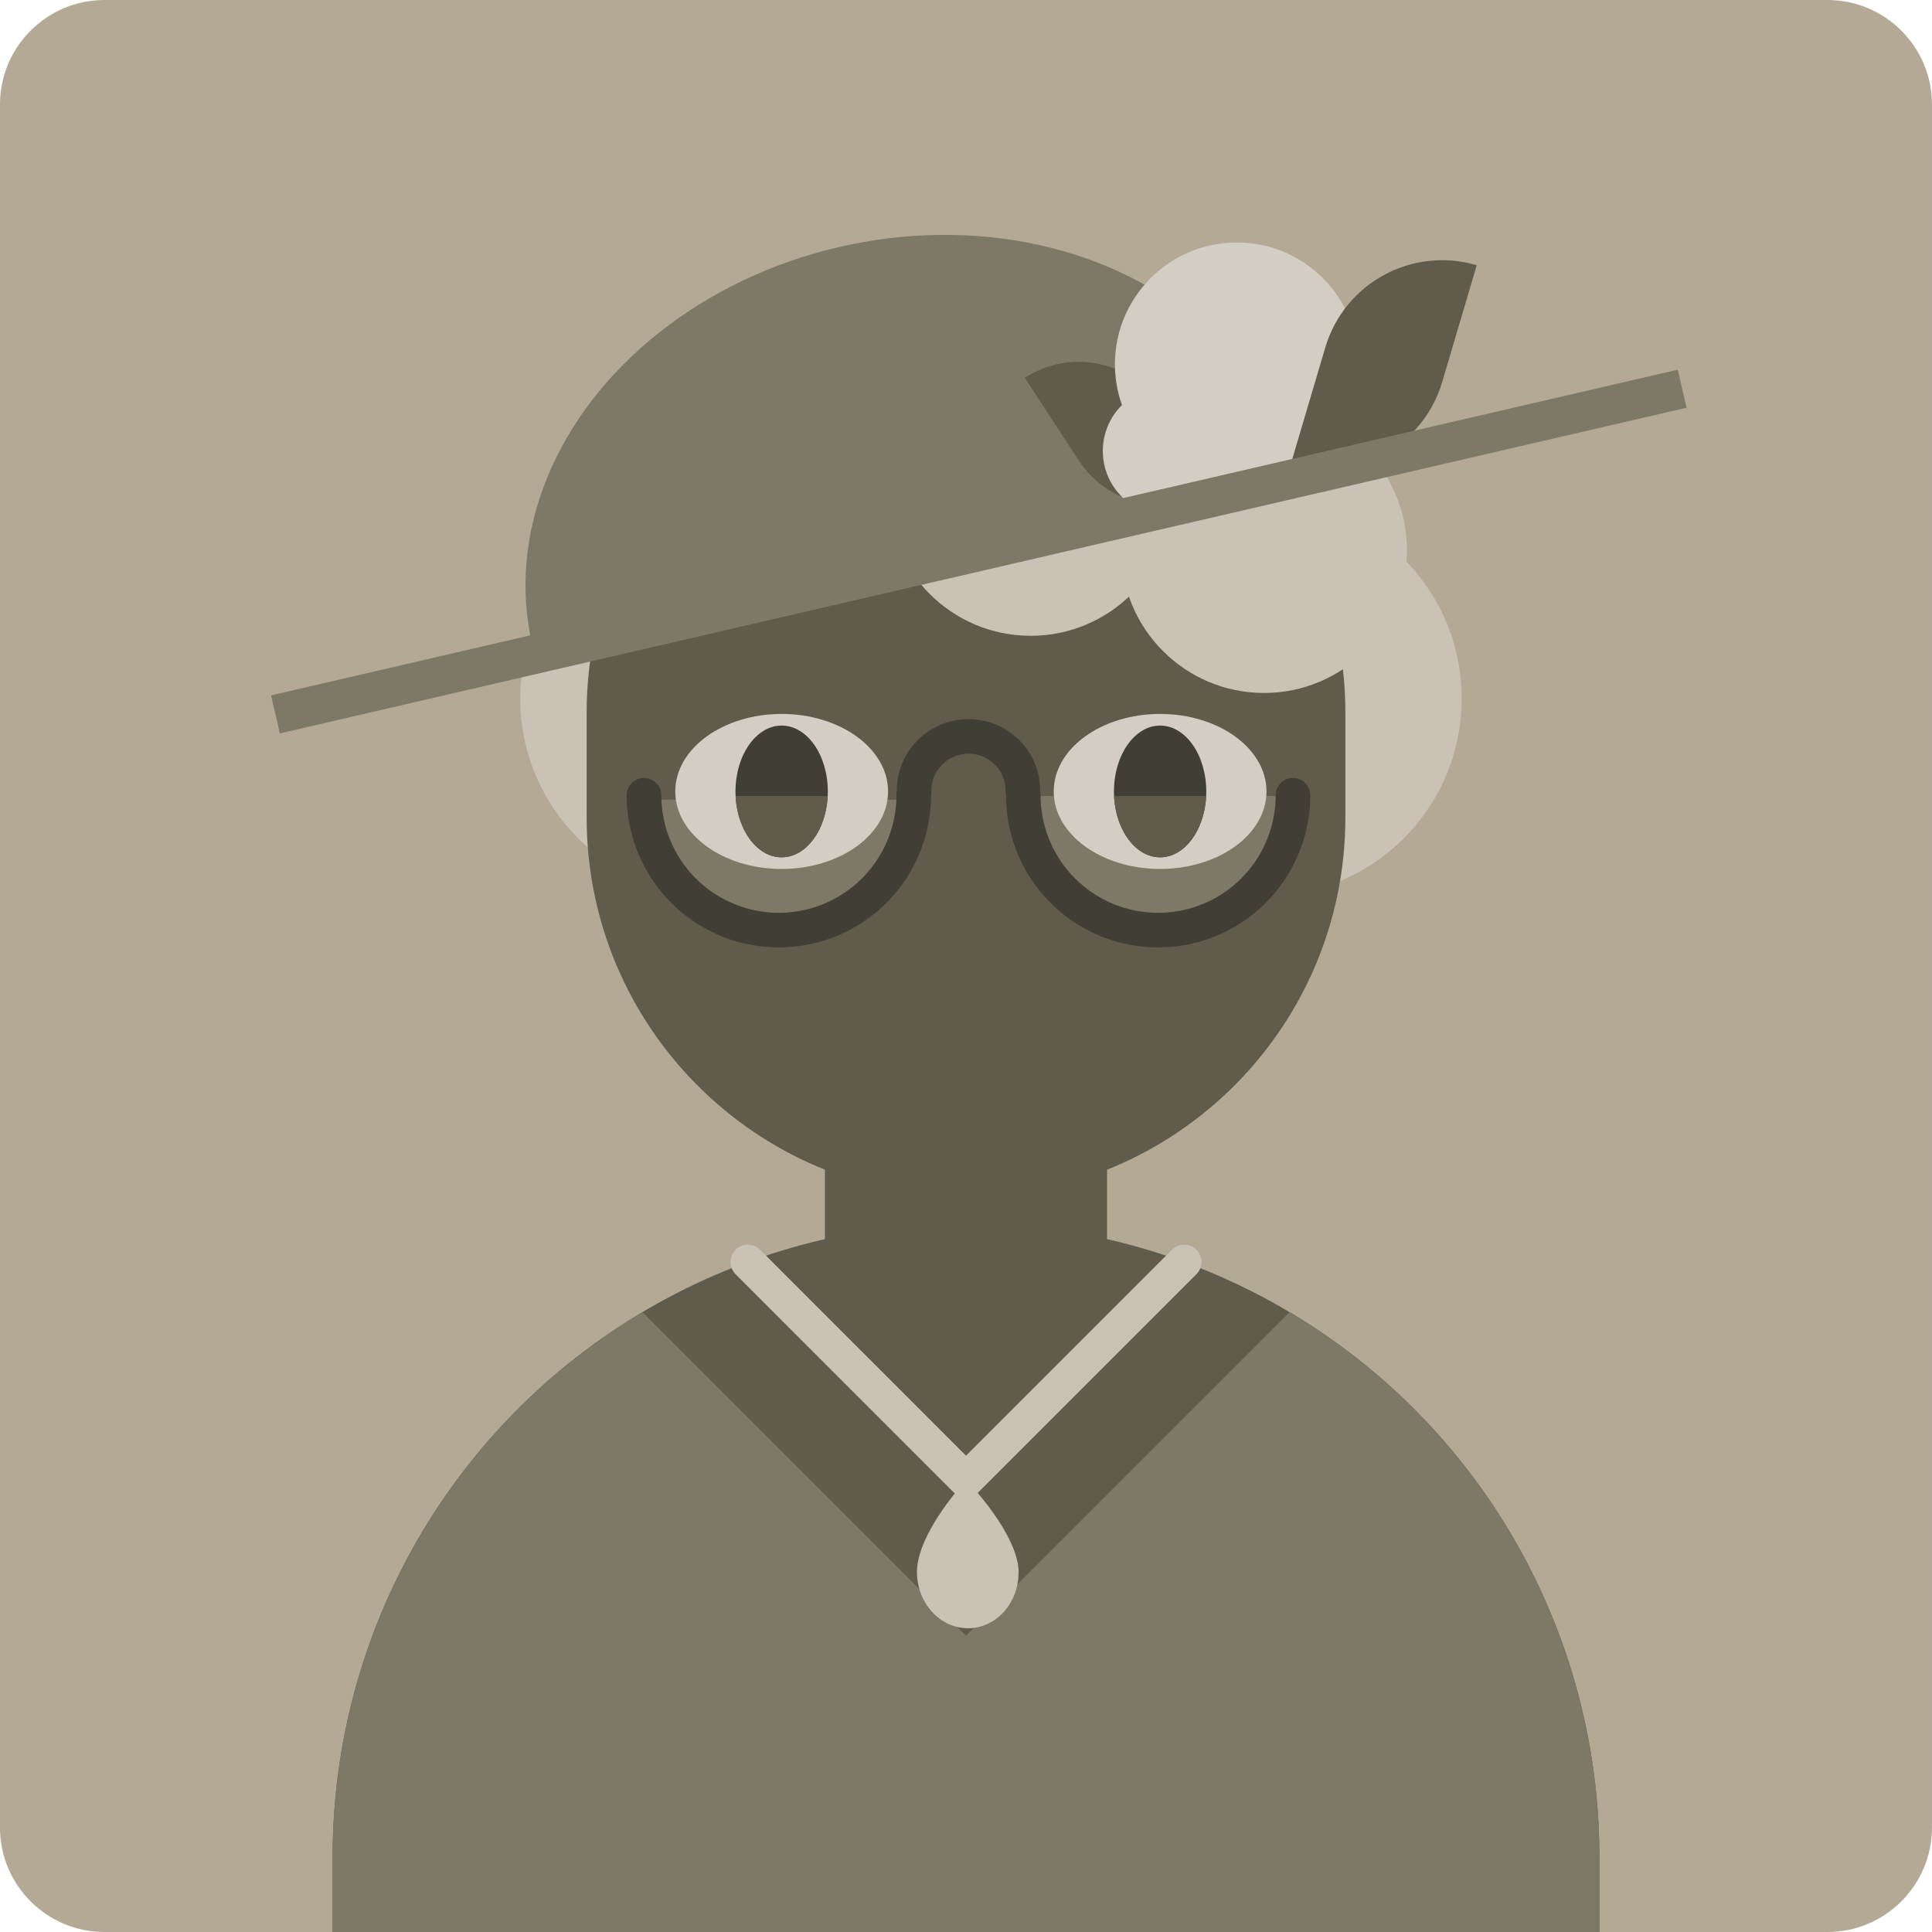
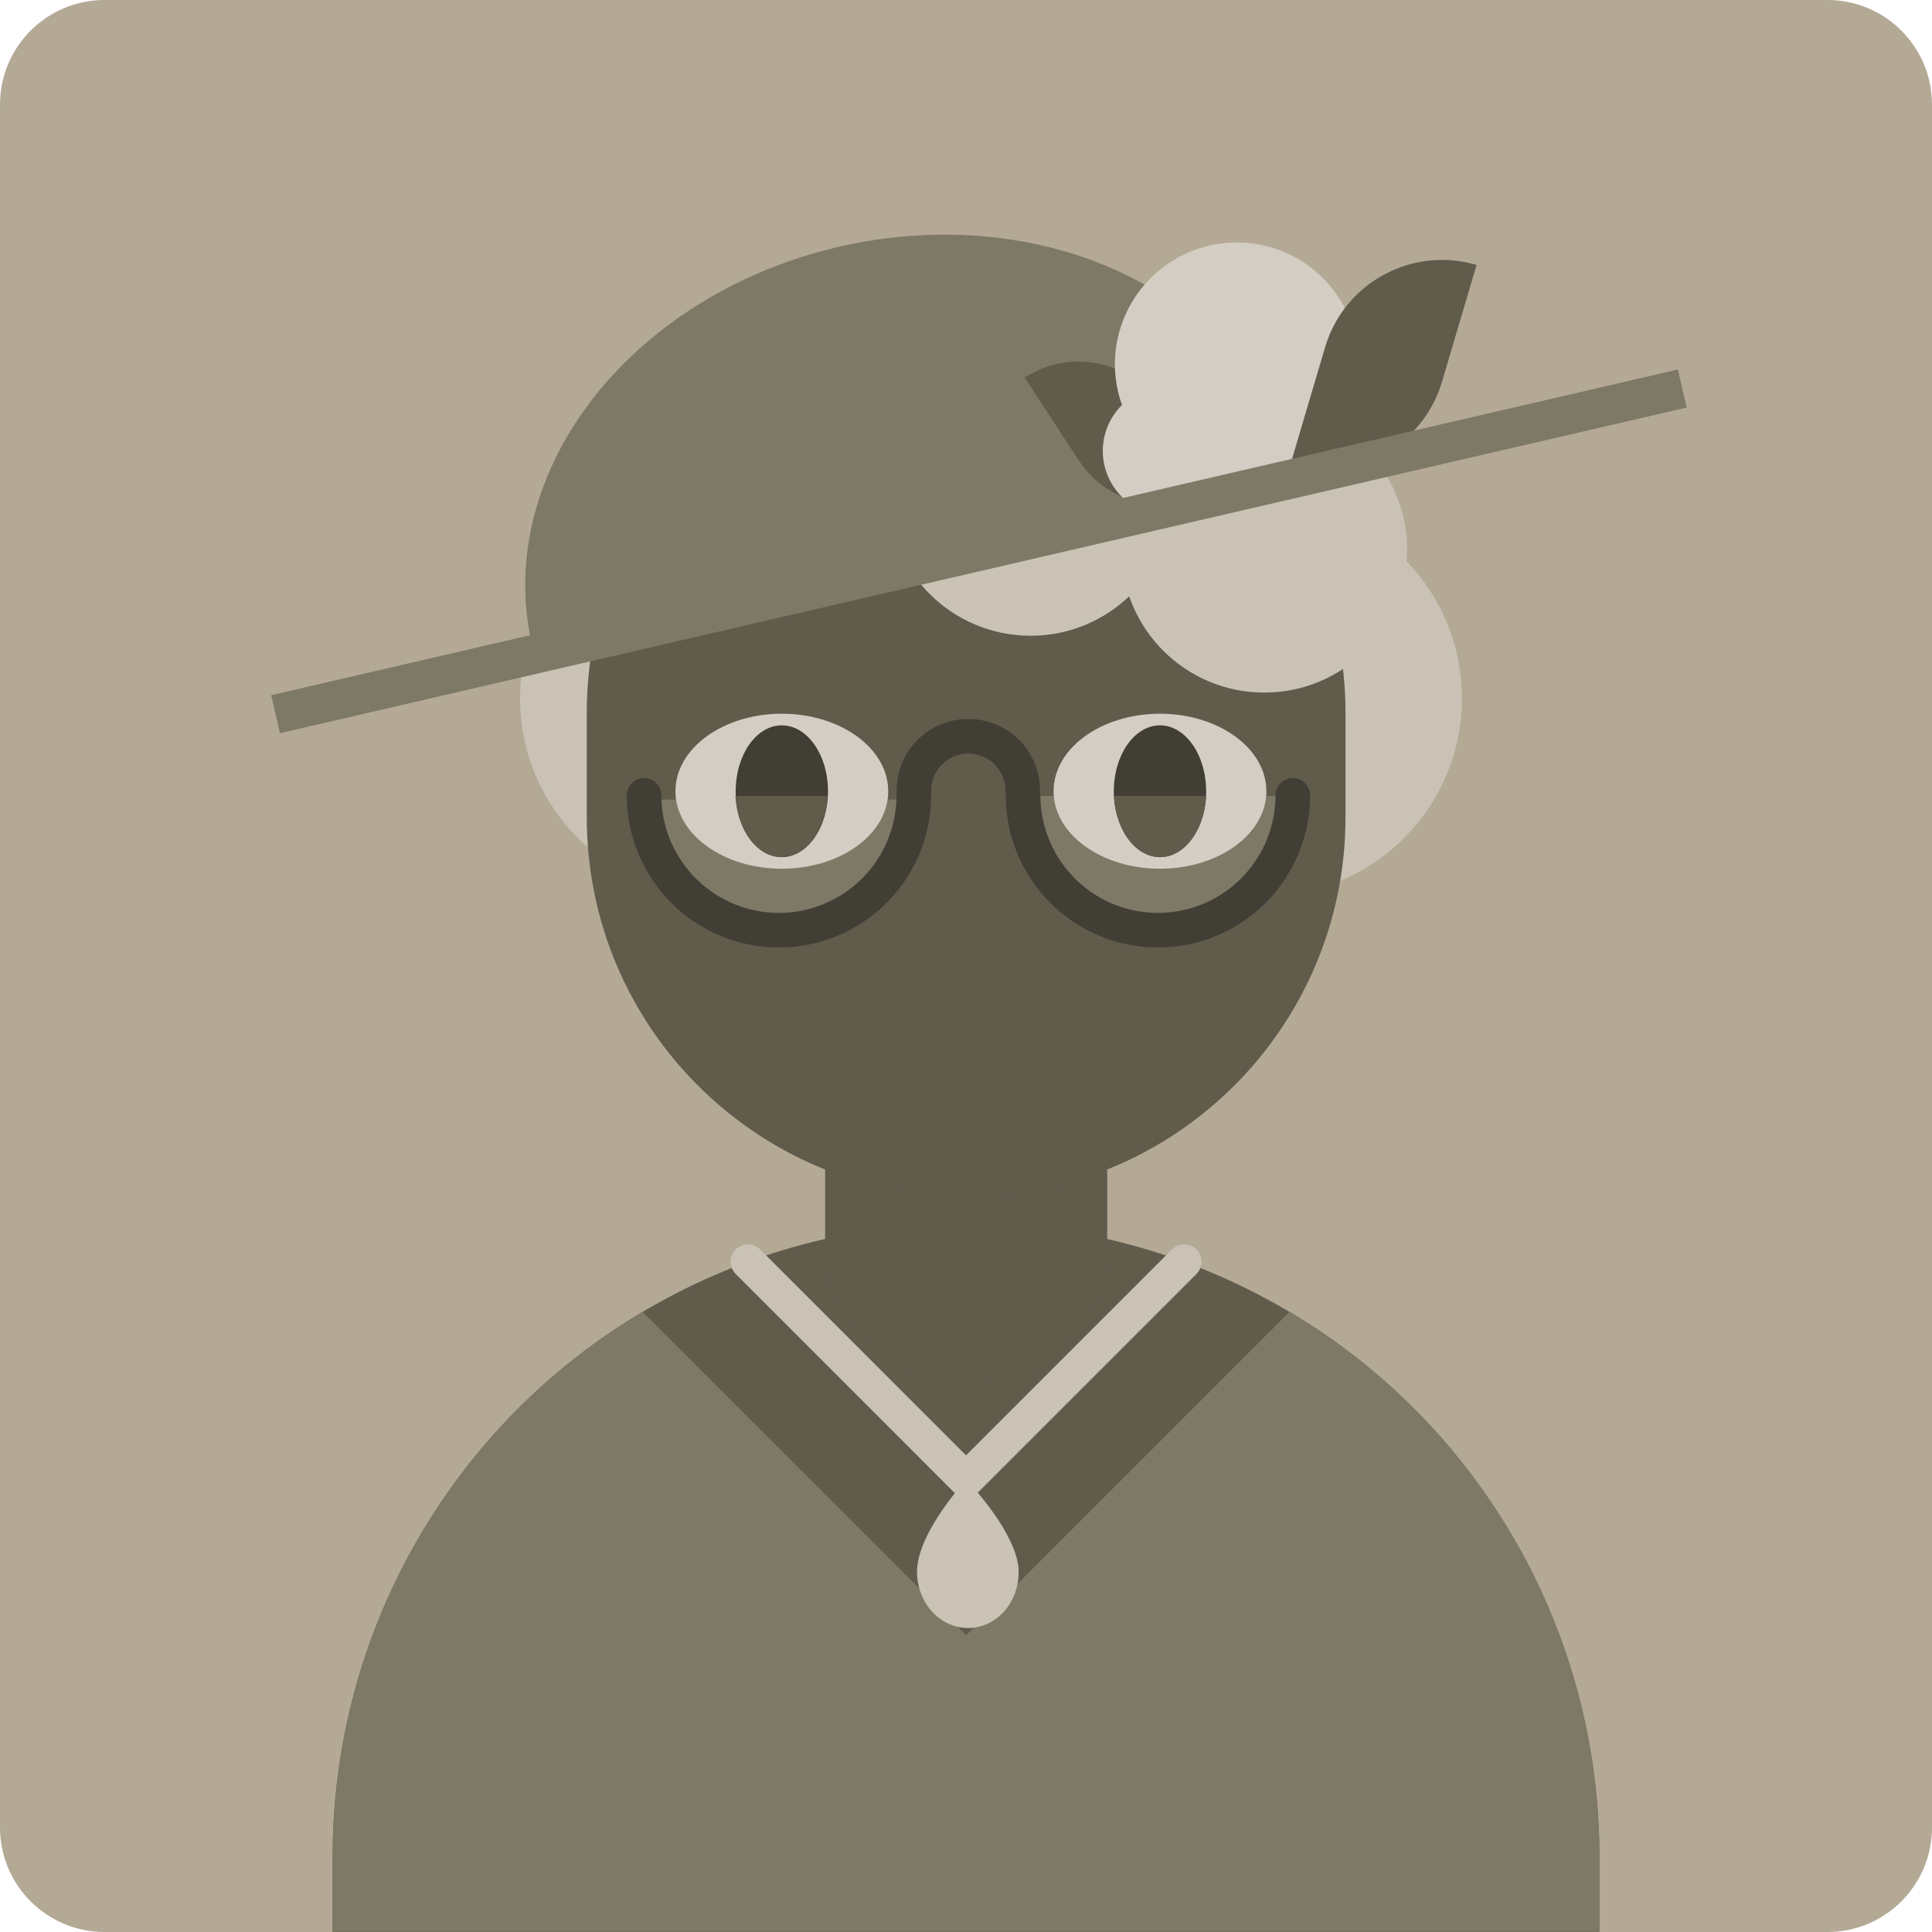
- <svg xmlns="http://www.w3.org/2000/svg" xmlns:xlink="http://www.w3.org/1999/xlink" id="svg8" version="1.1" viewBox="0 0 37.042 37.042" height="1.458in" width="1.458in">
-   <defs id="defs2">
-     <linearGradient id="7" gradientTransform="matrix(0,0,0,0,-192.3187,38.64163)">
-       <stop style="stop-color:#b3a995;stop-opacity:1;" offset="0" id="stop2624" />
+ <svg xmlns="http://www.w3.org/2000/svg" xmlns:xlink="http://www.w3.org/1999/xlink" width="1.458in" height="1.458in" version="1.1" viewBox="0 0 37.042 37.042">
+   <defs>
+     <linearGradient id="8" gradientTransform="matrix(0 0 0 0 20.949 -188.22)">
+       <stop stop-color="#c9c2b5" offset="0" />
    </linearGradient>
-     <linearGradient id="6" gradientTransform="matrix(2.959833,0,0,4.648278,-971.1937,-788.492)">
-       <stop style="stop-color:#a19a86;stop-opacity:1;" offset="0" id="stop2980" />
+     <linearGradient id="4-6" gradientTransform="matrix(0 0 0 0 -114.97 -519.46)">
+       <stop stop-color="#7e7867" offset="0" />
    </linearGradient>
-     <linearGradient id="8" gradientTransform="matrix(0,0,0,0,20.9488,-188.2151)">
-       <stop style="stop-color:#c9c2b5;stop-opacity:1;" offset="0" id="stop2972" />
+     <linearGradient id="7-8" x1="177.41" x2="214.46" y1="4.944" y2="4.944" gradientTransform="translate(-36.494 139.49)" gradientUnits="userSpaceOnUse">
+       <stop stop-color="#b3a995" offset="0" />
    </linearGradient>
-     <linearGradient id="9" gradientTransform="matrix(0,0,0,0,269.3533,250.274)">
-       <stop style="stop-color:#d3cdc3;stop-opacity:1;" offset="0" id="stop2966" />
+     <linearGradient id="1" gradientTransform="matrix(0 0 0 0 138.26 -799.3)">
+       <stop stop-color="#413e35" offset="0" />
    </linearGradient>
-     <linearGradient id="4" gradientTransform="scale(1.336911,0.7479928)" x1="41.053" y1="37.348" x2="59.219" y2="37.348" gradientUnits="userSpaceOnUse">
-       <stop style="stop-color:#7e7867;stop-opacity:1;" offset="0" id="stop2597" />
-     </linearGradient>
-     <linearGradient id="2" x1="-86.011" y1="-24.381" x2="-66.572" y2="-24.381" gradientUnits="userSpaceOnUse">
-       <stop style="stop-color:#4f4b41;stop-opacity:1;" offset="0" id="stop3000" />
-     </linearGradient>
-     <linearGradient id="6-0" x1="-86.011" y1="-24.381" x2="-78.78" y2="-24.381" gradientUnits="userSpaceOnUse">
-       <stop style="stop-color:#a19a86;stop-opacity:1;" offset="0" id="stop2980-3" />
-     </linearGradient>
-     <linearGradient id="2-4" gradientTransform="matrix(0,0,0,0,-123.6929,-377.7422)">
-       <stop style="stop-color:#4f4b41;stop-opacity:1;" offset="0" id="stop3000-6" />
-     </linearGradient>
-     <linearGradient id="4-6" gradientTransform="matrix(0,0,0,0,-114.9655,-519.4565)">
-       <stop style="stop-color:#7e7867;stop-opacity:1;" offset="0" id="stop2597-7" />
-     </linearGradient>
-     <linearGradient id="4-8" gradientTransform="matrix(1.336912,0,0,0.7479926,-20.14841,114.3486)" x1="104.709" y1="37.486" x2="122.875" y2="37.486" gradientUnits="userSpaceOnUse">
-       <stop style="stop-color:#7e7867;stop-opacity:1;" offset="0" id="stop2597-8" />
-     </linearGradient>
-     <linearGradient id="7-8" x1="177.415" y1="4.945" x2="214.456" y2="4.945" gradientUnits="userSpaceOnUse" gradientTransform="translate(-36.49428,139.4933)">
-       <stop style="stop-color:#b3a995;stop-opacity:1;" offset="0" id="stop2624-3" />
-     </linearGradient>
-     <linearGradient id="1" gradientTransform="matrix(0,0,0,0,138.2613,-799.2997)">
-       <stop style="stop-color:#413e35;stop-opacity:1;" offset="0" id="stop3006" />
-     </linearGradient>
-     <linearGradient xlink:href="#8" id="linearGradient2698" x1="197.861" y1="14.55" x2="205.439" y2="14.55" gradientUnits="userSpaceOnUse" gradientTransform="translate(-36.49428,139.4933)" />
-     <linearGradient xlink:href="#8" id="linearGradient2700" x1="187.39" y1="14.55" x2="194.967" y2="14.55" gradientUnits="userSpaceOnUse" gradientTransform="translate(-36.49428,139.4933)" />
-     <linearGradient xlink:href="#8" id="linearGradient2702" x1="194.438" y1="11.657" x2="199.915" y2="11.657" gradientUnits="userSpaceOnUse" gradientTransform="translate(-36.49428,139.4933)" />
-     <linearGradient xlink:href="#4-6" id="linearGradient2704" gradientTransform="matrix(1.414214,0,0,0.7071068,-36.49428,139.4933)" x1="134.212" y1="28.675" x2="137.79" y2="28.675" gradientUnits="userSpaceOnUse" />
-     <linearGradient xlink:href="#4-6" id="linearGradient2706" gradientTransform="matrix(1.414214,0,0,0.7071068,-36.49428,139.4933)" x1="139.308" y1="28.578" x2="142.886" y2="28.578" gradientUnits="userSpaceOnUse" />
-     <linearGradient xlink:href="#1" id="linearGradient2708" gradientTransform="scale(1.340065,0.7462322)" x1="139.671" y1="148.465" x2="144.094" y2="148.465" gradientUnits="userSpaceOnUse" />
-     <linearGradient xlink:href="#1" id="linearGradient2710" gradientTransform="scale(1.272307,0.7859738)" x1="151.244" y1="-141.695" x2="153.438" y2="-141.695" gradientUnits="userSpaceOnUse" />
-     <linearGradient xlink:href="#1" id="linearGradient2712" gradientTransform="scale(1.340065,0.7462322)" x1="145.182" y1="148.465" x2="149.605" y2="148.465" gradientUnits="userSpaceOnUse" />
-     <linearGradient xlink:href="#8" id="linearGradient2714" gradientTransform="matrix(1.345916,0,0,0.7429885,-36.49428,139.4933)" x1="142.224" y1="38.774" x2="148.932" y2="38.774" gradientUnits="userSpaceOnUse" />
-     <linearGradient xlink:href="#4-6" id="linearGradient2716" gradientTransform="matrix(1.429504,0,0,0.6995435,-36.49428,139.4933)" x1="128.571" y1="43.03" x2="145.56" y2="43.03" gradientUnits="userSpaceOnUse" />
-     <linearGradient xlink:href="#8" id="linearGradient2718" gradientTransform="matrix(0.8284998,0,0,1.207001,-36.49428,139.4933)" x1="235.359" y1="27.609" x2="237.711" y2="27.609" gradientUnits="userSpaceOnUse" />
-     <linearGradient xlink:href="#4-6" id="linearGradient2720" gradientTransform="matrix(1.562813,-1.5584906e-8,0,0.6398718,-67.01722,-127.6672)" x1="114.461" y1="-92.482" x2="123.995" y2="-92.482" gradientUnits="userSpaceOnUse" />
-     <linearGradient xlink:href="#8" id="linearGradient2722" x1="198.911" y1="12.753" x2="204.389" y2="12.753" gradientUnits="userSpaceOnUse" gradientTransform="translate(-36.49428,139.4933)" />
-     <linearGradient xlink:href="#4-6" id="linearGradient2724" gradientTransform="matrix(6.082762,-1.1247215e-7,0,0.164399,-67.01722,127.6672)" x1="28.57" y1="358.852" x2="33.121" y2="358.852" gradientUnits="userSpaceOnUse" />
+     <linearGradient id="linearGradient2698" x1="197.86" x2="205.44" y1="14.55" y2="14.55" gradientTransform="translate(-36.494 139.49)" gradientUnits="userSpaceOnUse" xlink:href="#8" />
+     <linearGradient id="linearGradient2700" x1="187.39" x2="194.97" y1="14.55" y2="14.55" gradientTransform="translate(-36.494 139.49)" gradientUnits="userSpaceOnUse" xlink:href="#8" />
+     <linearGradient id="linearGradient2702" x1="194.44" x2="199.92" y1="11.657" y2="11.657" gradientTransform="translate(-36.494 139.49)" gradientUnits="userSpaceOnUse" xlink:href="#8" />
+     <linearGradient id="linearGradient2704" x1="134.21" x2="137.79" y1="28.675" y2="28.675" gradientTransform="matrix(1.4142 0 0 .70711 -36.494 139.49)" gradientUnits="userSpaceOnUse" xlink:href="#4-6" />
+     <linearGradient id="linearGradient2706" x1="139.31" x2="142.89" y1="28.578" y2="28.578" gradientTransform="matrix(1.4142 0 0 .70711 -36.494 139.49)" gradientUnits="userSpaceOnUse" xlink:href="#4-6" />
+     <linearGradient id="linearGradient2708" x1="139.67" x2="144.09" y1="148.46" y2="148.46" gradientTransform="scale(1.3401 .74623)" gradientUnits="userSpaceOnUse" xlink:href="#1" />
+     <linearGradient id="linearGradient2710" x1="151.24" x2="153.44" y1="-141.69" y2="-141.69" gradientTransform="scale(1.2723 .78597)" gradientUnits="userSpaceOnUse" xlink:href="#1" />
+     <linearGradient id="linearGradient2712" x1="145.18" x2="149.6" y1="148.46" y2="148.46" gradientTransform="scale(1.3401 .74623)" gradientUnits="userSpaceOnUse" xlink:href="#1" />
+     <linearGradient id="linearGradient2714" x1="142.22" x2="148.93" y1="38.774" y2="38.774" gradientTransform="matrix(1.3459 0 0 .74299 -36.494 139.49)" gradientUnits="userSpaceOnUse" xlink:href="#8" />
+     <linearGradient id="linearGradient2716" x1="128.57" x2="145.56" y1="43.03" y2="43.03" gradientTransform="matrix(1.4295 0 0 .69954 -36.494 139.49)" gradientUnits="userSpaceOnUse" xlink:href="#4-6" />
+     <linearGradient id="linearGradient2718" x1="235.36" x2="237.71" y1="27.609" y2="27.609" gradientTransform="matrix(.8285 0 0 1.207 -36.494 139.49)" gradientUnits="userSpaceOnUse" xlink:href="#8" />
+     <linearGradient id="linearGradient2720" x1="114.46" x2="124" y1="-92.482" y2="-92.482" gradientTransform="matrix(1.5628 -1.5585e-8 0 .63987 -67.017 -127.67)" gradientUnits="userSpaceOnUse" xlink:href="#4-6" />
+     <linearGradient id="linearGradient2722" x1="198.91" x2="204.39" y1="12.753" y2="12.753" gradientTransform="translate(-36.494 139.49)" gradientUnits="userSpaceOnUse" xlink:href="#8" />
+     <linearGradient id="linearGradient2724" x1="28.57" x2="33.121" y1="358.85" y2="358.85" gradientTransform="matrix(6.0828 -1.1247e-7 0 .1644 -67.017 127.67)" gradientUnits="userSpaceOnUse" xlink:href="#4-6" />
  </defs>
-   <g id="layer2" style="display:none" transform="translate(-140.9204,-144.4378)">
-     <rect y="0" x="0" height="279.4" width="215.9" id="rect848" style="opacity:1;vector-effect:none;fill:#fcfcfc;fill-opacity:1;stroke:none;stroke-width:1.624;stroke-linecap:butt;stroke-linejoin:miter;stroke-miterlimit:4;stroke-dasharray:none;stroke-dashoffset:0;stroke-opacity:1;paint-order:markers fill stroke" />
+   <g transform="translate(-140.92 -144.44)" display="none">
+     <rect width="215.9" height="279.4" fill="#fcfcfc" style="paint-order:markers fill stroke" />
  </g>
-   <g id="layer1" transform="translate(-140.9204,-144.4378)">
-     <rect ry="2.005" y="144.438" x="140.92" height="37.042" width="37.042" id="rect1290" style="opacity:1;vector-effect:none;fill:url(#7-8);fill-opacity:1;stroke:none;stroke-width:0.862;stroke-linecap:round;stroke-linejoin:bevel;stroke-miterlimit:4;stroke-dasharray:none;stroke-dashoffset:0;stroke-opacity:1;paint-order:normal" />
-     <path id="path1294" style="font-variation-settings:normal;opacity:1;vector-effect:none;fill:#615b4c;fill-opacity:1;stroke:none;stroke-width:0.944;stroke-linecap:round;stroke-linejoin:bevel;stroke-miterlimit:4;stroke-dasharray:none;stroke-dashoffset:0;stroke-opacity:1;paint-order:normal;stop-color:#000000;stop-opacity:1" d="m 159.469,167.891 a 12.143,12.143 0 0 0 -6.1,1.627 12.143,12.143 0 0 0 -6.071,10.517 v 1.445 h 24.287 v -1.445 a 12.143,12.143 0 0 0 -6.071,-10.517 12.143,12.143 0 0 0 -6.044,-1.627 z" />
-     <rect style="font-variation-settings:normal;opacity:1;vector-effect:none;fill:#615b4c;fill-opacity:1;stroke:none;stroke-width:0.944;stroke-linecap:round;stroke-linejoin:bevel;stroke-miterlimit:4;stroke-dasharray:none;stroke-dashoffset:0;stroke-opacity:1;paint-order:normal;stop-color:#000000;stop-opacity:1" id="rect1296" width="5.409" height="7.765" x="156.737" y="163.222" ry="2.704" />
-     <circle style="fill:url(#linearGradient2698);stroke-width:0.944;stroke-linecap:round;stroke-linejoin:bevel;stop-color:#000000" id="circle1196" cx="165.156" cy="157.832" r="3.789" />
-     <circle style="fill:url(#linearGradient2700);stroke-width:0.944;stroke-linecap:round;stroke-linejoin:bevel;stop-color:#000000" id="circle1198" cx="154.684" cy="157.832" r="3.789" />
-     <rect style="font-variation-settings:normal;opacity:1;vector-effect:none;fill:#615b4c;fill-opacity:1;stroke:none;stroke-width:0.944;stroke-linecap:round;stroke-linejoin:bevel;stroke-miterlimit:4;stroke-dasharray:none;stroke-dashoffset:0;stroke-opacity:1;paint-order:normal;stop-color:#000000;stop-opacity:1" id="rect1292" width="14.547" height="16.552" x="152.168" y="150.832" ry="7.273" />
-     <circle style="fill:url(#linearGradient2702);stroke-width:0.944;stroke-linecap:round;stroke-linejoin:bevel;stop-color:#000000" id="circle1200" cx="160.682" cy="153.889" r="2.739" />
-     <path style="fill:url(#linearGradient2704);stroke:none;stroke-width:0.65;stroke-linecap:round;stroke-linejoin:bevel;stop-color:#000000" id="path1318" d="m 158.37,159.77 a 2.53,2.53 0 0 1 -1.265,2.191 2.53,2.53 0 0 1 -2.53,0 2.53,2.53 0 0 1 -1.265,-2.191" />
-     <path style="fill:url(#linearGradient2706);stroke:none;stroke-width:0.65;stroke-linecap:round;stroke-linejoin:bevel;stop-color:#000000" id="path1320" d="m 165.577,159.701 a 2.53,2.53 0 0 1 -1.265,2.191 2.53,2.53 0 0 1 -2.53,0 2.53,2.53 0 0 1 -1.265,-2.191" />
-     <ellipse style="font-variation-settings:normal;vector-effect:none;fill:#d3cdc3;fill-opacity:1;stroke:none;stroke-width:1.027;stroke-linecap:round;stroke-linejoin:bevel;stroke-miterlimit:4;stroke-dasharray:none;stroke-dashoffset:0;stroke-opacity:1;paint-order:normal;stop-color:#000000" id="ellipse1298" cx="155.907" cy="159.612" rx="2.04" ry="1.486" />
-     <ellipse style="font-variation-settings:normal;vector-effect:none;fill:#413e35;fill-opacity:1;stroke:none;stroke-width:1.176;stroke-linecap:round;stroke-linejoin:bevel;stroke-miterlimit:4;stroke-dasharray:none;stroke-dashoffset:0;stroke-opacity:1;paint-order:normal;stop-color:#000000" id="ellipse1300" cx="155.907" cy="159.612" rx="0.885" ry="1.263" />
-     <ellipse style="font-variation-settings:normal;vector-effect:none;fill:#d3cdc3;fill-opacity:1;stroke:none;stroke-width:1.027;stroke-linecap:round;stroke-linejoin:bevel;stroke-miterlimit:4;stroke-dasharray:none;stroke-dashoffset:0;stroke-opacity:1;paint-order:normal;stop-color:#000000" id="ellipse1302" cx="163.163" cy="159.612" rx="2.04" ry="1.486" />
-     <ellipse style="font-variation-settings:normal;vector-effect:none;fill:#413e35;fill-opacity:1;stroke:none;stroke-width:1.176;stroke-linecap:round;stroke-linejoin:bevel;stroke-miterlimit:4;stroke-dasharray:none;stroke-dashoffset:0;stroke-opacity:1;paint-order:normal;stop-color:#000000" id="ellipse1304" cx="163.163" cy="159.612" rx="0.885" ry="1.263" />
-     <g id="g1164" transform="matrix(0.9846449,0,0,0.9846449,-31.35907,50.26565)" style="stroke-width:0.674;stroke-miterlimit:4;stroke-dasharray:none">
-       <path style="fill:none;stroke:url(#linearGradient2708);stroke-width:0.674;stroke-linecap:round;stroke-linejoin:bevel;stroke-miterlimit:4;stroke-dasharray:none;stop-color:#000000" id="path1310" d="m 192.758,111.126 a 2.626,2.626 0 0 1 -1.313,2.274 2.626,2.626 0 0 1 -2.626,0 2.626,2.626 0 0 1 -1.313,-2.274" />
-       <path style="fill:none;stroke:url(#linearGradient2710);stroke-width:0.674;stroke-linecap:round;stroke-linejoin:bevel;stroke-miterlimit:4;stroke-dasharray:none;stop-color:#000000" d="m 194.883,-111.031 a 1.059,1.051 0 0 1 -0.529,0.91 1.059,1.051 0 0 1 -1.059,0 1.059,1.051 0 0 1 -0.529,-0.91" transform="scale(1,-1)" id="path1313" />
-       <path style="fill:none;stroke:url(#linearGradient2712);stroke-width:0.674;stroke-linecap:round;stroke-linejoin:bevel;stroke-miterlimit:4;stroke-dasharray:none;stop-color:#000000" id="path1315" d="m 200.143,111.126 a 2.626,2.626 0 0 1 -1.313,2.274 2.626,2.626 0 0 1 -2.626,0 2.626,2.626 0 0 1 -1.313,-2.274" />
+   <g transform="translate(-140.92 -144.44)">
+     <g>
+       <rect x="140.92" y="144.44" width="37.042" height="37.042" ry="2.005" fill="url(#7-8)" style="paint-order:normal" />
+       <path d="m159.47 167.89a12.143 12.143 0 0 0-6.1 1.627 12.143 12.143 0 0 0-6.072 10.517v1.445h24.287v-1.445a12.143 12.143 0 0 0-6.072-10.517 12.143 12.143 0 0 0-6.044-1.627z" fill="#615b4c" stop-color="#000000" style="font-variation-settings:normal;paint-order:normal" />
+       <rect x="156.74" y="163.22" width="5.409" height="7.765" ry="2.704" fill="#615b4c" stop-color="#000000" style="font-variation-settings:normal;paint-order:normal" />
    </g>
-     <path id="path1166" style="fill:#615b4c;fill-opacity:1;stroke:none;stroke-width:0.65;stroke-linecap:round;stroke-linejoin:bevel;stop-color:#000000" d="m 155.024,159.701 a 0.885,1.263 0 0 0 0.883,1.174 0.885,1.263 0 0 0 0.882,-1.174 z" />
-     <path id="path1177" style="fill:#615b4c;fill-opacity:1;stroke:none;stroke-width:0.65;stroke-linecap:round;stroke-linejoin:bevel;stop-color:#000000" d="m 162.28,159.701 a 0.885,1.263 0 0 0 0.883,1.174 0.885,1.263 0 0 0 0.883,-1.174 z" />
-     <path id="rect1201" style="fill:none;stroke:url(#linearGradient2714);stroke-width:0.664;stroke-linecap:round;stroke-linejoin:miter;stroke-miterlimit:4;stroke-dasharray:none;stop-color:#000000" d="m 155.259,168.634 4.182,4.183 4.183,-4.183" />
-     <path id="rect1252" style="fill:url(#linearGradient2716);stroke:none;stroke-width:0;stroke-linecap:round;stroke-linejoin:miter;stroke-miterlimit:4;stroke-dasharray:none;stop-color:#000000" d="m 153.239,169.595 a 12.143,12.143 0 0 0 -5.941,10.44 v 1.445 h 24.287 v -1.445 a 12.143,12.143 0 0 0 -5.94,-10.44 l -6.203,6.203 z" />
-     <path id="path1209" style="fill:url(#linearGradient2718);stroke:none;stroke-width:0.346;stroke-linecap:round;stroke-linejoin:bevel;stroke-miterlimit:4;stroke-dasharray:none;stop-color:#000000" d="m 160.449,174.572 c 0.007,0.594 -0.423,1.079 -0.961,1.084 -0.538,0.005 -0.98,-0.472 -0.987,-1.066 -0.007,-0.594 0.578,-1.369 0.941,-1.773 0.341,0.347 1,1.161 1.008,1.755 z" />
-     <path style="fill:url(#linearGradient2720);stroke-width:0.944;stroke-linecap:round;stroke-linejoin:bevel;stop-color:#000000" id="path1185" d="m 126.764,-186.844 a 7.45,6.1 0 0 1 -3.725,5.283 7.45,6.1 0 0 1 -7.45,0 7.45,6.1 0 0 1 -3.725,-5.283 h 7.45 z" transform="matrix(0.9742305,-0.2255547,-0.2255547,-0.9742305,0,0)" />
-     <path id="path1190" style="fill:#615b4c;fill-opacity:1;stroke:none;stroke-width:0;stroke-linecap:round;stroke-linejoin:miter;stroke-miterlimit:4;stroke-dasharray:none;stop-color:#000000" d="m 164.212,153.813 a 1.887,1.887 0 0 1 -2.612,-0.55 l -1.031,-1.581 a 1.887,1.887 0 0 1 2.612,0.55 z" />
-     <circle style="fill:url(#linearGradient2722);stroke-width:0.944;stroke-linecap:round;stroke-linejoin:bevel;stop-color:#000000" id="path1194" cx="165.156" cy="154.985" r="2.739" />
-     <path id="path1270" style="fill:#d3cdc3;stroke:none;stroke-width:0;stroke-linecap:round;stroke-linejoin:miter;stroke-miterlimit:4;stroke-dasharray:none;stop-color:#000000;fill-opacity:1" d="M 89.621 17.57 A 8.832 8.832 0 0 0 80.791 26.402 A 8.832 8.832 0 0 0 81.303 29.35 A 4.684 4.684 0 0 0 79.914 32.674 A 4.684 4.684 0 0 0 84.598 37.359 A 4.684 4.684 0 0 0 88.562 35.164 A 8.832 8.832 0 0 0 89.621 35.234 A 8.832 8.832 0 0 0 98.453 26.402 A 8.832 8.832 0 0 0 89.621 17.57 z " transform="matrix(0.2645833,0,0,0.2645833,140.9204,144.4378)" />
-     <path id="circle1178" style="fill:#615b4c;fill-opacity:1;stroke:none;stroke-width:0;stroke-linecap:round;stroke-linejoin:miter;stroke-miterlimit:4;stroke-dasharray:none;stop-color:#000000" d="m 169.234,149.523 a 2.337,2.337 0 0 0 -2.904,1.577 l -0.663,2.24 a 2.337,2.337 0 0 0 2.904,-1.577 z" />
-     <rect style="fill:url(#linearGradient2724);stroke:none;stroke-width:0;stroke-linecap:round;stroke-linejoin:miter;stroke-miterlimit:4;stroke-dasharray:none;stop-color:#000000" id="rect1272" width="27.684" height="0.748" x="106.766" y="186.662" transform="rotate(-13.0355)" />
+     <circle cx="165.16" cy="157.83" r="3.789" fill="url(#linearGradient2698)" stop-color="#000000" stroke-linecap="round" stroke-linejoin="bevel" stroke-width=".944" />
+     <circle cx="154.68" cy="157.83" r="3.789" fill="url(#linearGradient2700)" stop-color="#000000" stroke-linecap="round" stroke-linejoin="bevel" stroke-width=".944" />
+     <rect x="152.17" y="150.83" width="14.547" height="16.552" ry="7.273" fill="#615b4c" stop-color="#000000" style="font-variation-settings:normal;paint-order:normal" />
+     <circle cx="160.68" cy="153.89" r="2.739" fill="url(#linearGradient2702)" stop-color="#000000" stroke-linecap="round" stroke-linejoin="bevel" stroke-width=".944" />
+     <path d="m158.37 159.77a2.53 2.53 0 0 1-1.265 2.191 2.53 2.53 0 0 1-2.53 0 2.53 2.53 0 0 1-1.265-2.191" fill="url(#linearGradient2704)" stop-color="#000000" />
+     <path d="m165.58 159.7a2.53 2.53 0 0 1-1.265 2.191 2.53 2.53 0 0 1-2.53 0 2.53 2.53 0 0 1-1.265-2.191" fill="url(#linearGradient2706)" stop-color="#000000" />
+     <g>
+       <ellipse cx="155.91" cy="159.61" rx="2.04" ry="1.486" fill="#d3cdc3" stop-color="#000000" style="font-variation-settings:normal;paint-order:normal" />
+       <ellipse cx="155.91" cy="159.61" rx=".885" ry="1.263" fill="#413e35" stop-color="#000000" style="font-variation-settings:normal;paint-order:normal" />
+       <ellipse cx="163.16" cy="159.61" rx="2.04" ry="1.486" fill="#d3cdc3" stop-color="#000000" style="font-variation-settings:normal;paint-order:normal" />
+       <ellipse cx="163.16" cy="159.61" rx=".885" ry="1.263" fill="#413e35" stop-color="#000000" style="font-variation-settings:normal;paint-order:normal" />
+     </g>
+     <g transform="matrix(.98464 0 0 .98464 -31.359 50.266)" fill="none" stroke-linecap="round" stroke-linejoin="bevel" stroke-width=".674">
+       <path d="m192.76 111.13a2.626 2.626 0 0 1-1.313 2.274 2.626 2.626 0 0 1-2.626 0 2.626 2.626 0 0 1-1.313-2.274" stop-color="#000000" stroke="url(#linearGradient2708)" />
+       <path transform="scale(1,-1)" d="m194.88-111.03a1.059 1.05 0 0 1-0.529 0.91 1.059 1.05 0 0 1-1.059 0 1.059 1.05 0 0 1-0.529-0.91" stop-color="#000000" stroke="url(#linearGradient2710)" />
+       <path d="m200.14 111.13a2.626 2.626 0 0 1-1.313 2.274 2.626 2.626 0 0 1-2.626 0 2.626 2.626 0 0 1-1.313-2.274" stop-color="#000000" stroke="url(#linearGradient2712)" />
+     </g>
+     <path d="m155.02 159.7a0.885 1.263 0 0 0 0.883 1.174 0.885 1.263 0 0 0 0.882-1.174z" fill="#615b4c" stop-color="#000000" />
+     <path d="m162.28 159.7a0.885 1.263 0 0 0 0.883 1.174 0.885 1.263 0 0 0 0.883-1.174z" fill="#615b4c" stop-color="#000000" />
+     <path d="m155.26 168.63 4.182 4.183 4.183-4.183" fill="none" stop-color="#000000" stroke="url(#linearGradient2714)" stroke-linecap="round" stroke-width=".664" />
+     <path d="m153.24 169.59a12.143 12.143 0 0 0-5.941 10.44v1.445h24.287v-1.445a12.143 12.143 0 0 0-5.94-10.44l-6.203 6.203z" fill="url(#linearGradient2716)" stop-color="#000000" />
+     <path d="m160.45 174.57c7e-3 0.594-0.423 1.079-0.961 1.084s-0.98-0.472-0.987-1.066c-7e-3 -0.594 0.578-1.369 0.941-1.773 0.341 0.347 1 1.161 1.008 1.755z" fill="url(#linearGradient2718)" stop-color="#000000" />
+     <path transform="matrix(.97423 -.22555 -.22555 -.97423 0 0)" d="m126.76-186.84a7.45 6.1 0 0 1-3.725 5.283 7.45 6.1 0 0 1-7.45 0 7.45 6.1 0 0 1-3.725-5.283h7.45z" fill="url(#linearGradient2720)" stop-color="#000000" stroke-linecap="round" stroke-linejoin="bevel" stroke-width=".944" />
+     <path d="m164.21 153.81a1.887 1.887 0 0 1-2.612-0.55l-1.031-1.581a1.887 1.887 0 0 1 2.612 0.55z" fill="#615b4c" stop-color="#000000" />
+     <circle cx="165.16" cy="154.98" r="2.739" fill="url(#linearGradient2722)" stop-color="#000000" stroke-linecap="round" stroke-linejoin="bevel" stroke-width=".944" />
+     <path transform="matrix(.26458 0 0 .26458 140.92 144.44)" d="m89.621 17.57a8.832 8.832 0 0 0-8.83 8.832 8.832 8.832 0 0 0 0.512 2.947 4.684 4.684 0 0 0-1.389 3.324 4.684 4.684 0 0 0 4.684 4.686 4.684 4.684 0 0 0 3.965-2.195 8.832 8.832 0 0 0 1.059 0.07 8.832 8.832 0 0 0 8.832-8.832 8.832 8.832 0 0 0-8.832-8.832z" fill="#d3cdc3" stop-color="#000000" />
+     <path d="m169.23 149.52a2.337 2.337 0 0 0-2.904 1.577l-0.663 2.24a2.337 2.337 0 0 0 2.904-1.577z" fill="#615b4c" stop-color="#000000" />
+     <rect transform="rotate(-13.035)" x="106.77" y="186.66" width="27.684" height=".748" fill="url(#linearGradient2724)" stop-color="#000000" />
  </g>
</svg>
